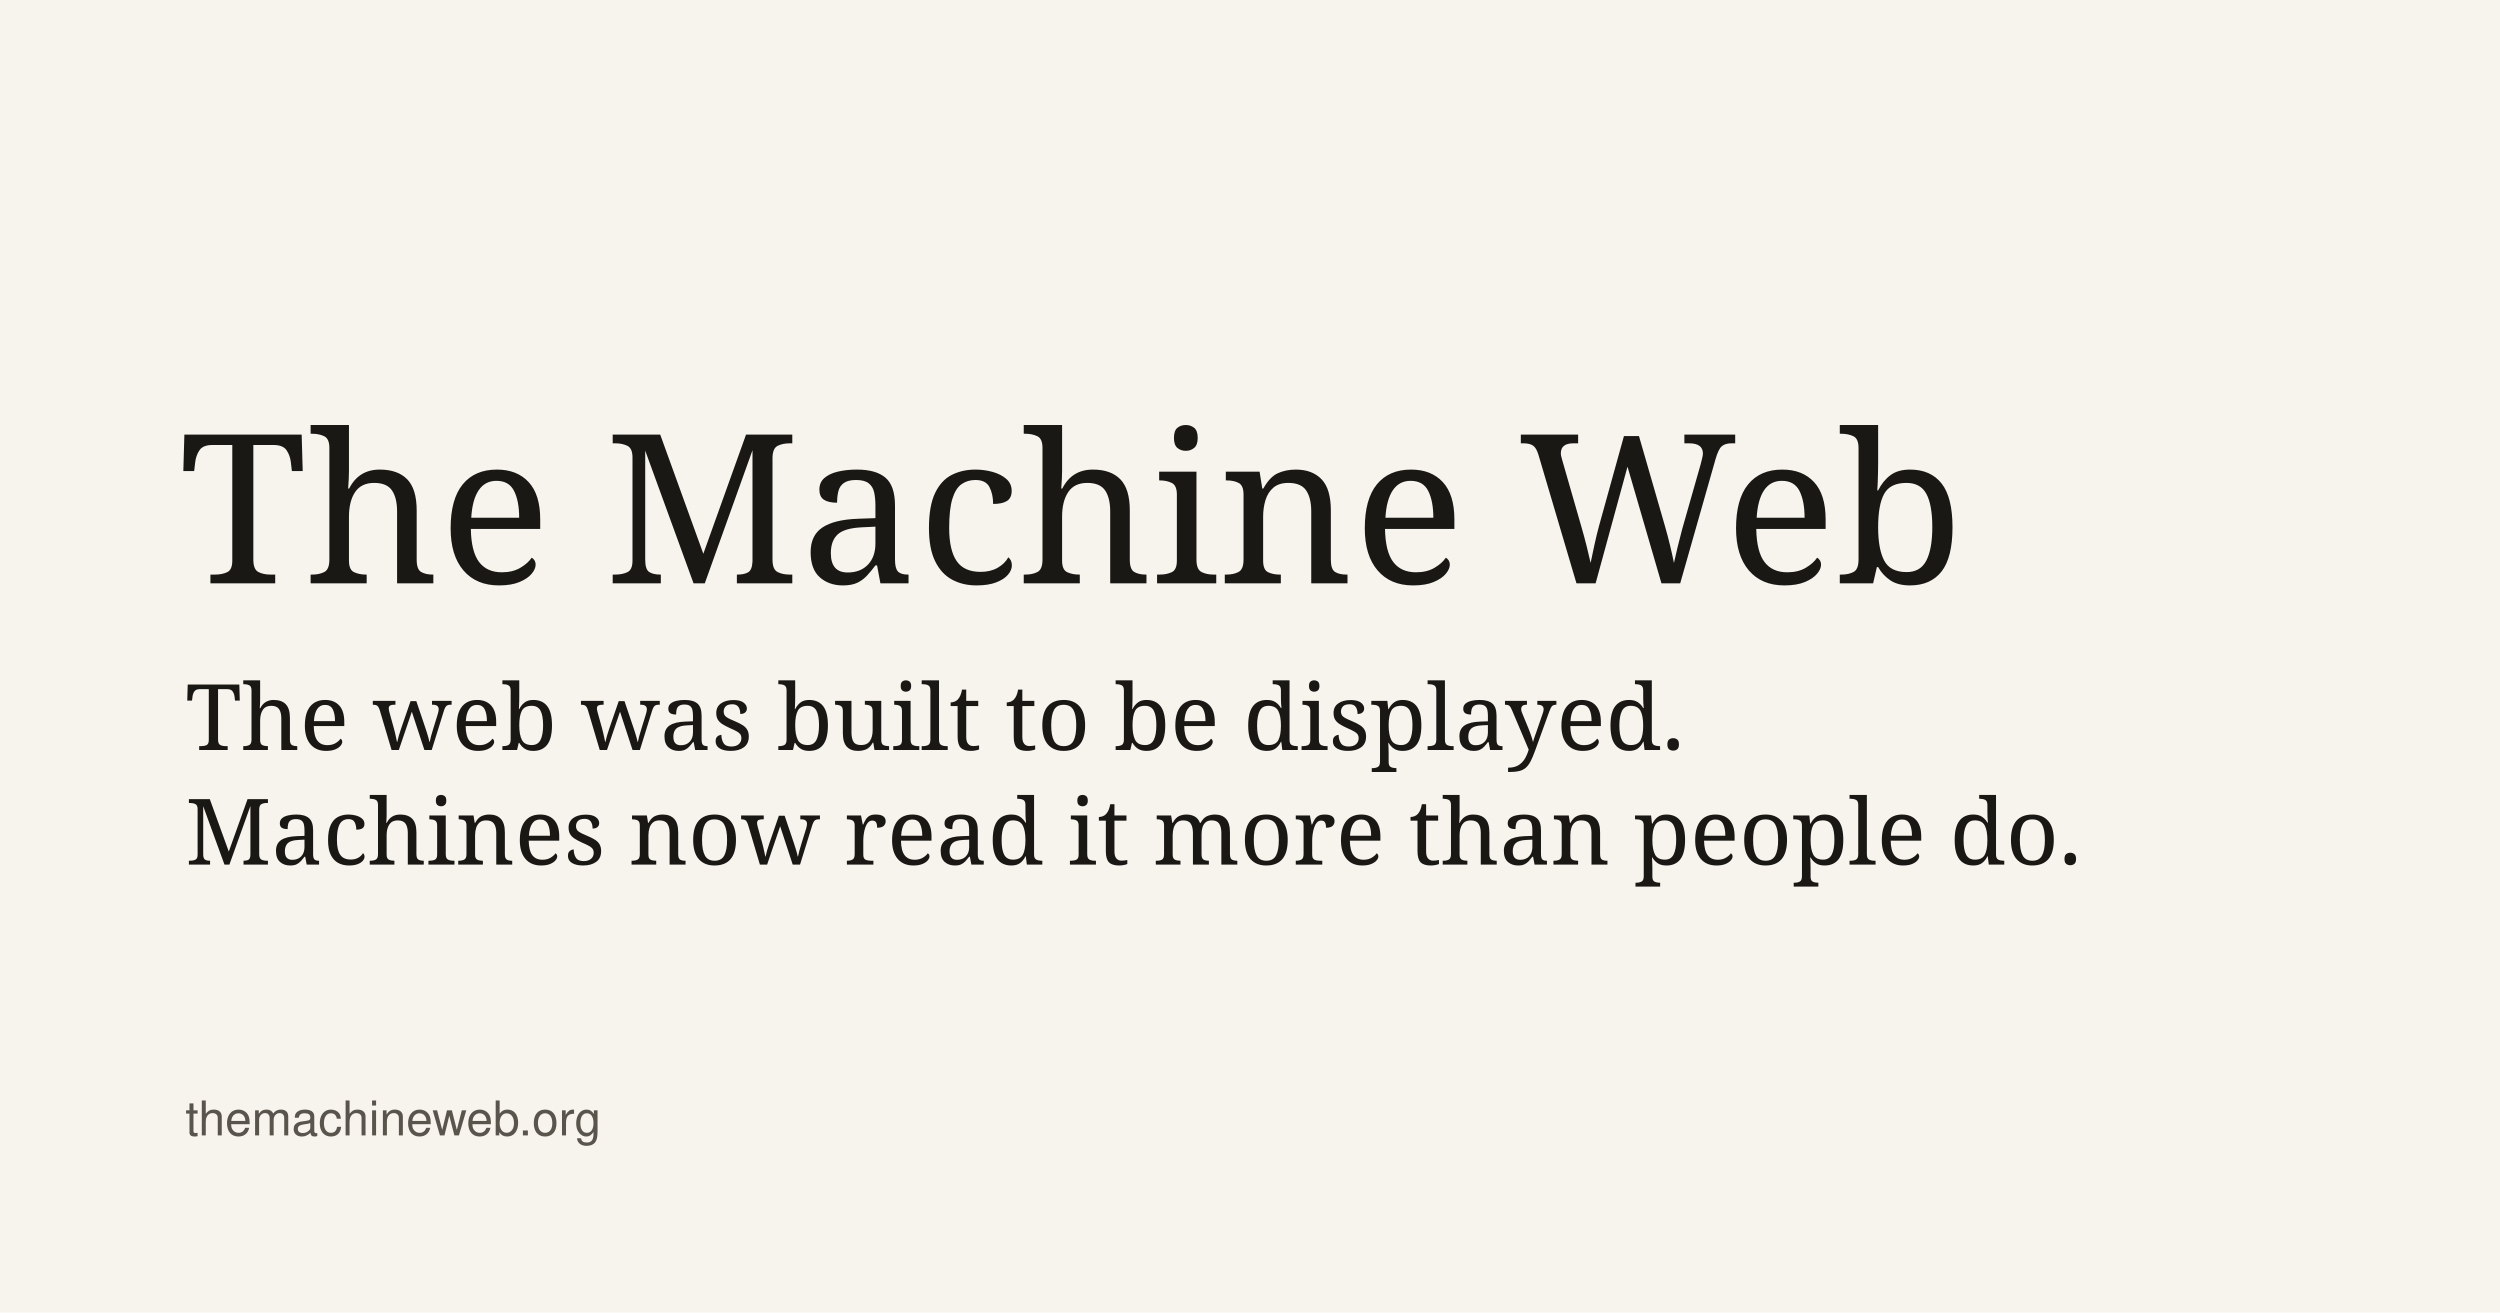
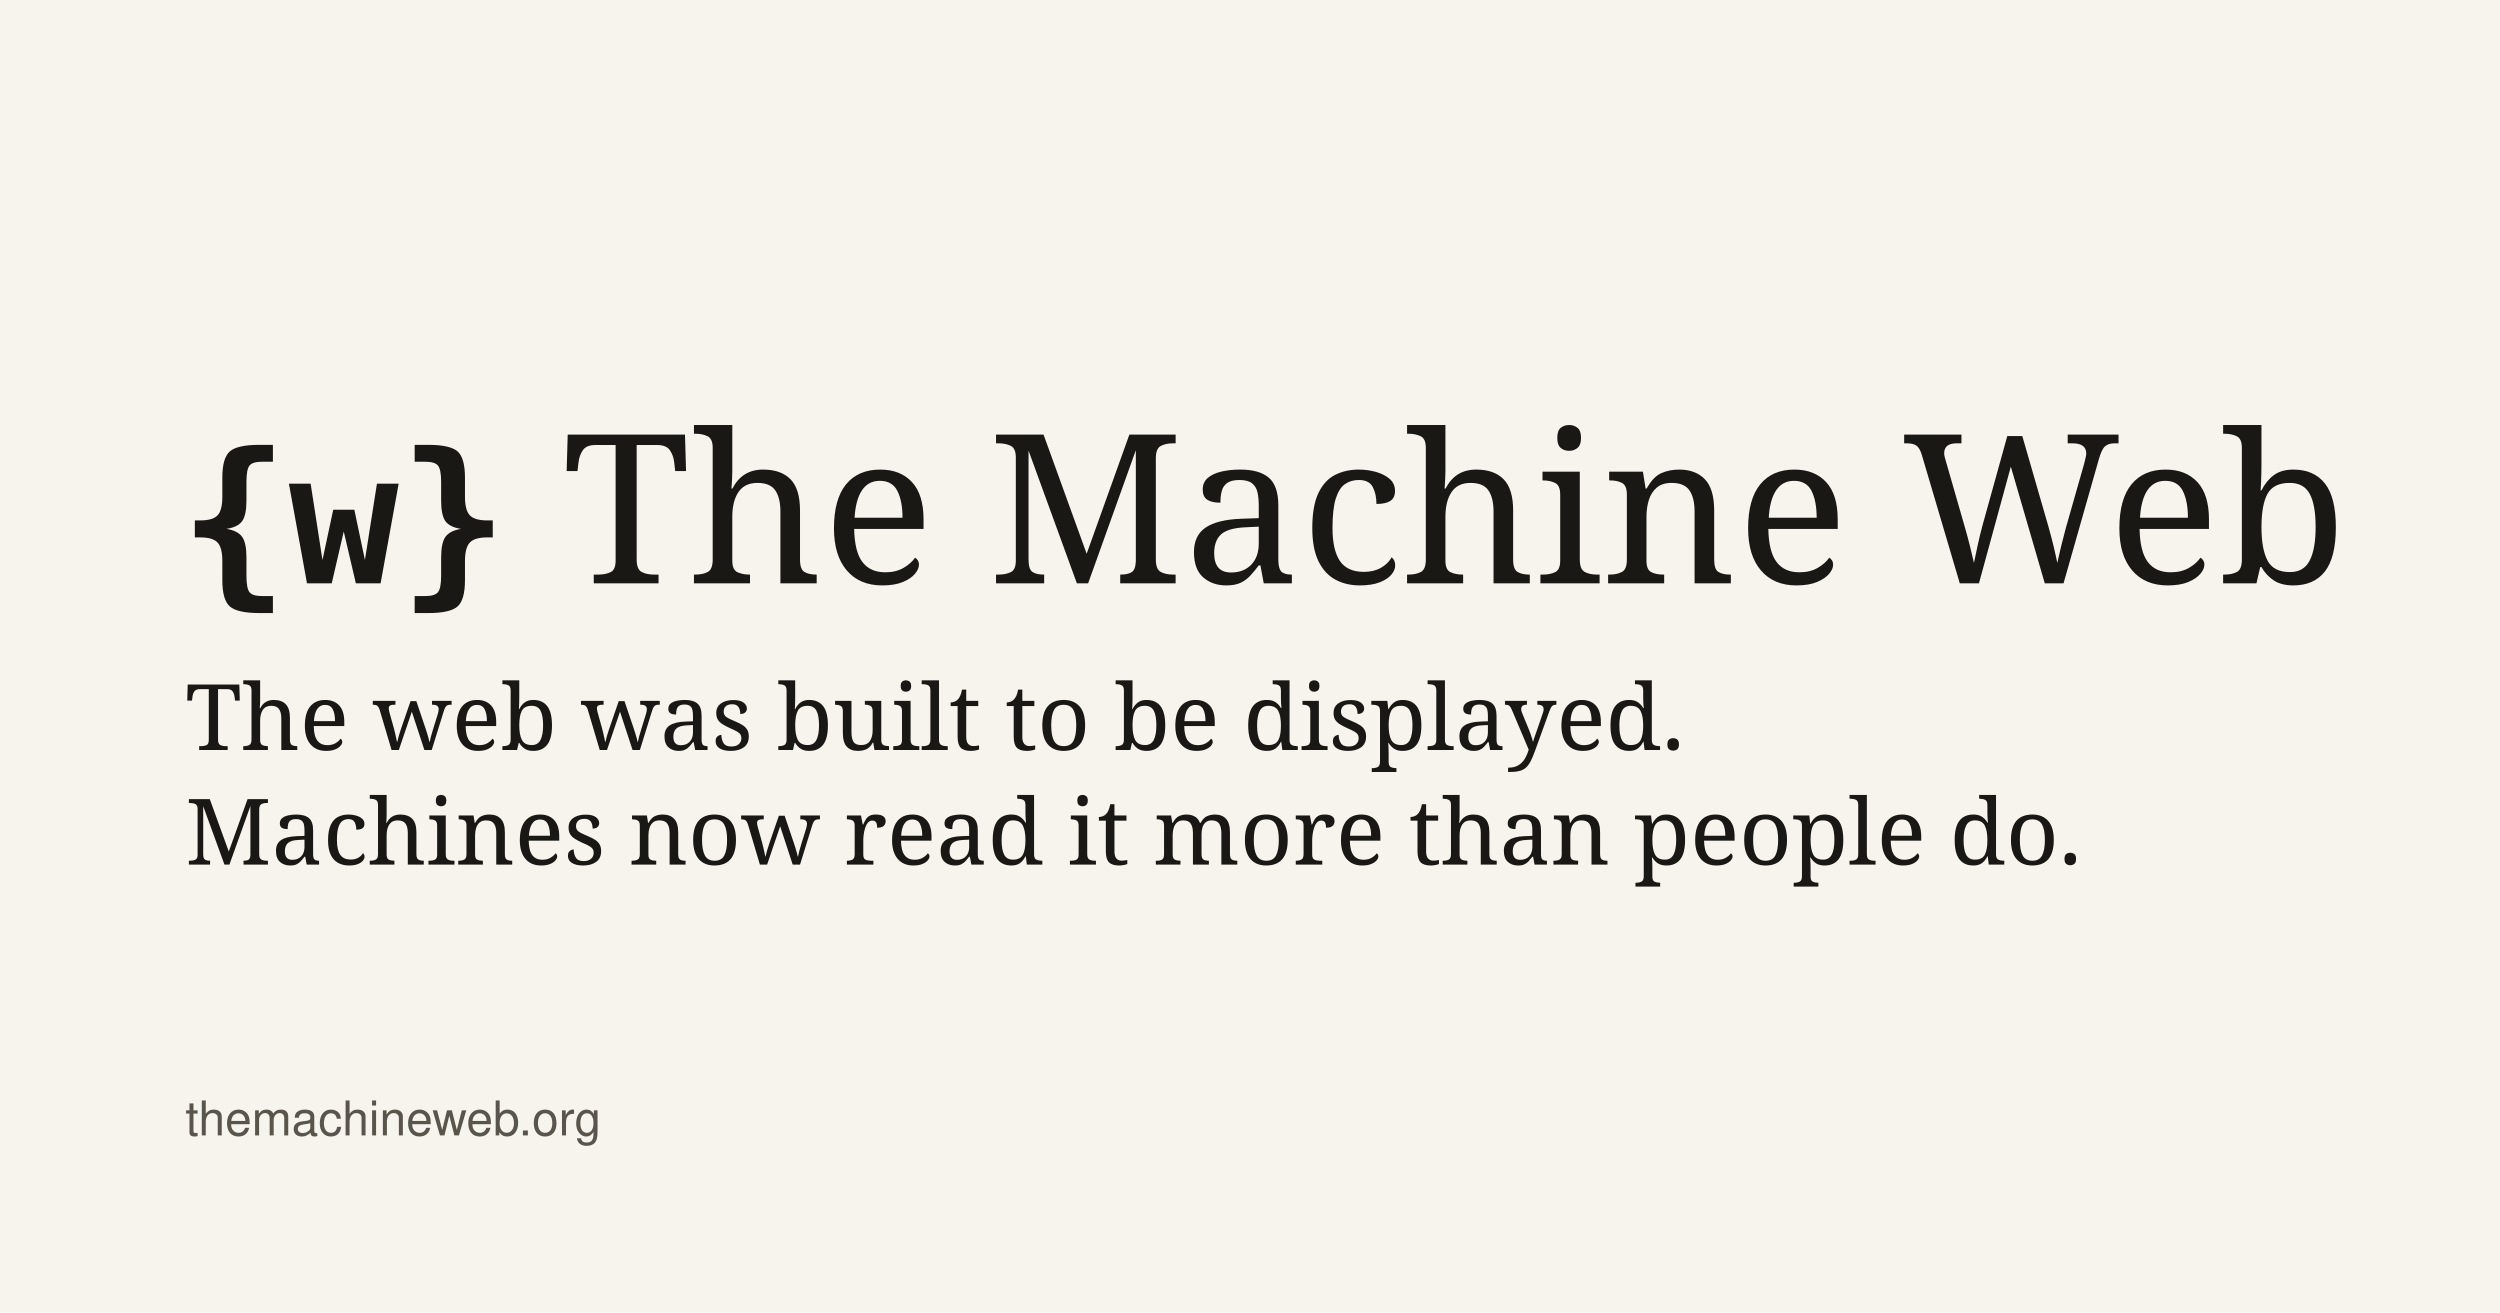
<svg xmlns="http://www.w3.org/2000/svg" width="2400" height="1260" viewBox="0 0 2400 1260">
  <rect width="2400" height="1260" fill="#f7f4ed" />
-   <text x="172" y="560" font-family="Charter, Georgia, serif" font-size="200" fill="#1a1814">The Machine Web</text>
+   <text x="172" y="560" font-family="Menlo, DejaVu Sans Mono, Consolas, monospace" font-weight="bold" font-size="175" fill="#1a1814">{w}</text>
+   <text x="540" y="560" font-family="Charter, Georgia, serif" font-size="200" fill="#1a1814">The Machine Web</text>
  <text font-family="Charter, Georgia, serif" font-size="88" fill="#1a1814">
    <tspan x="178" y="720">The web was built to be displayed.</tspan>
    <tspan x="178" y="830">Machines now read it more than people do.</tspan>
  </text>
  <text x="178" y="1090" font-family="Helvetica Neue, Helvetica, Arial, sans-serif" font-size="46" fill="#5a554c">themachineweb.org</text>
</svg>
